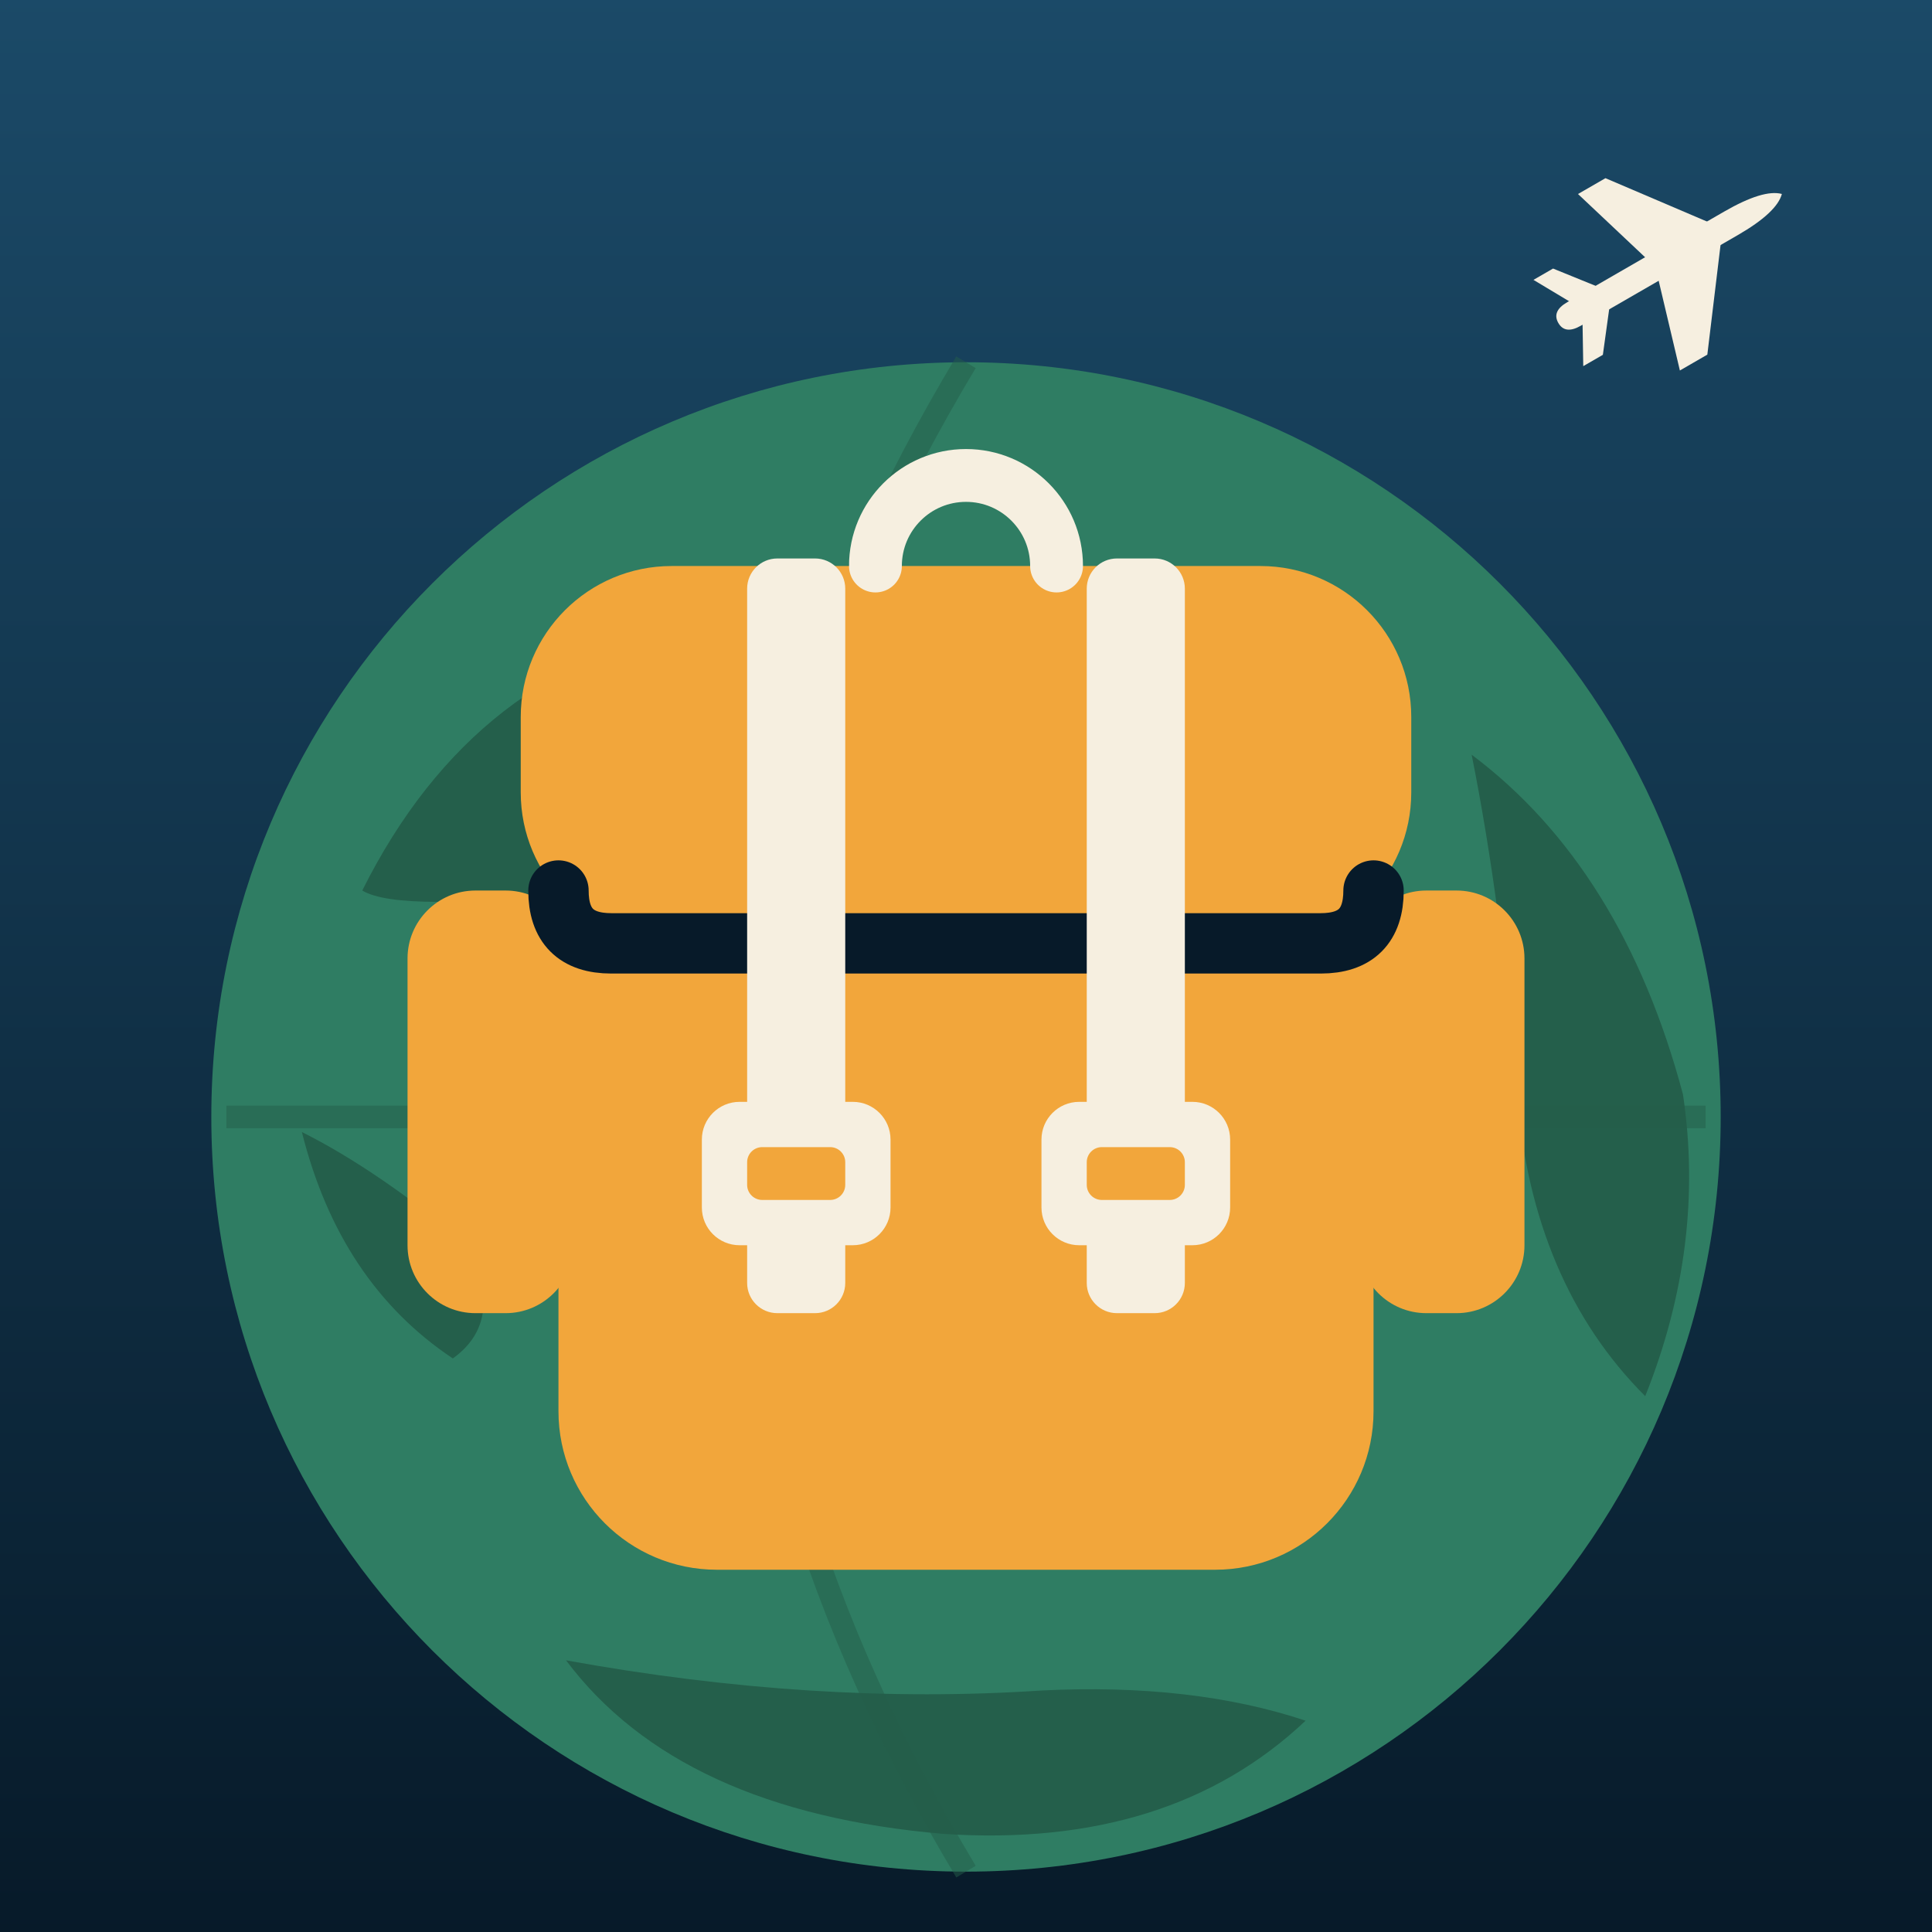
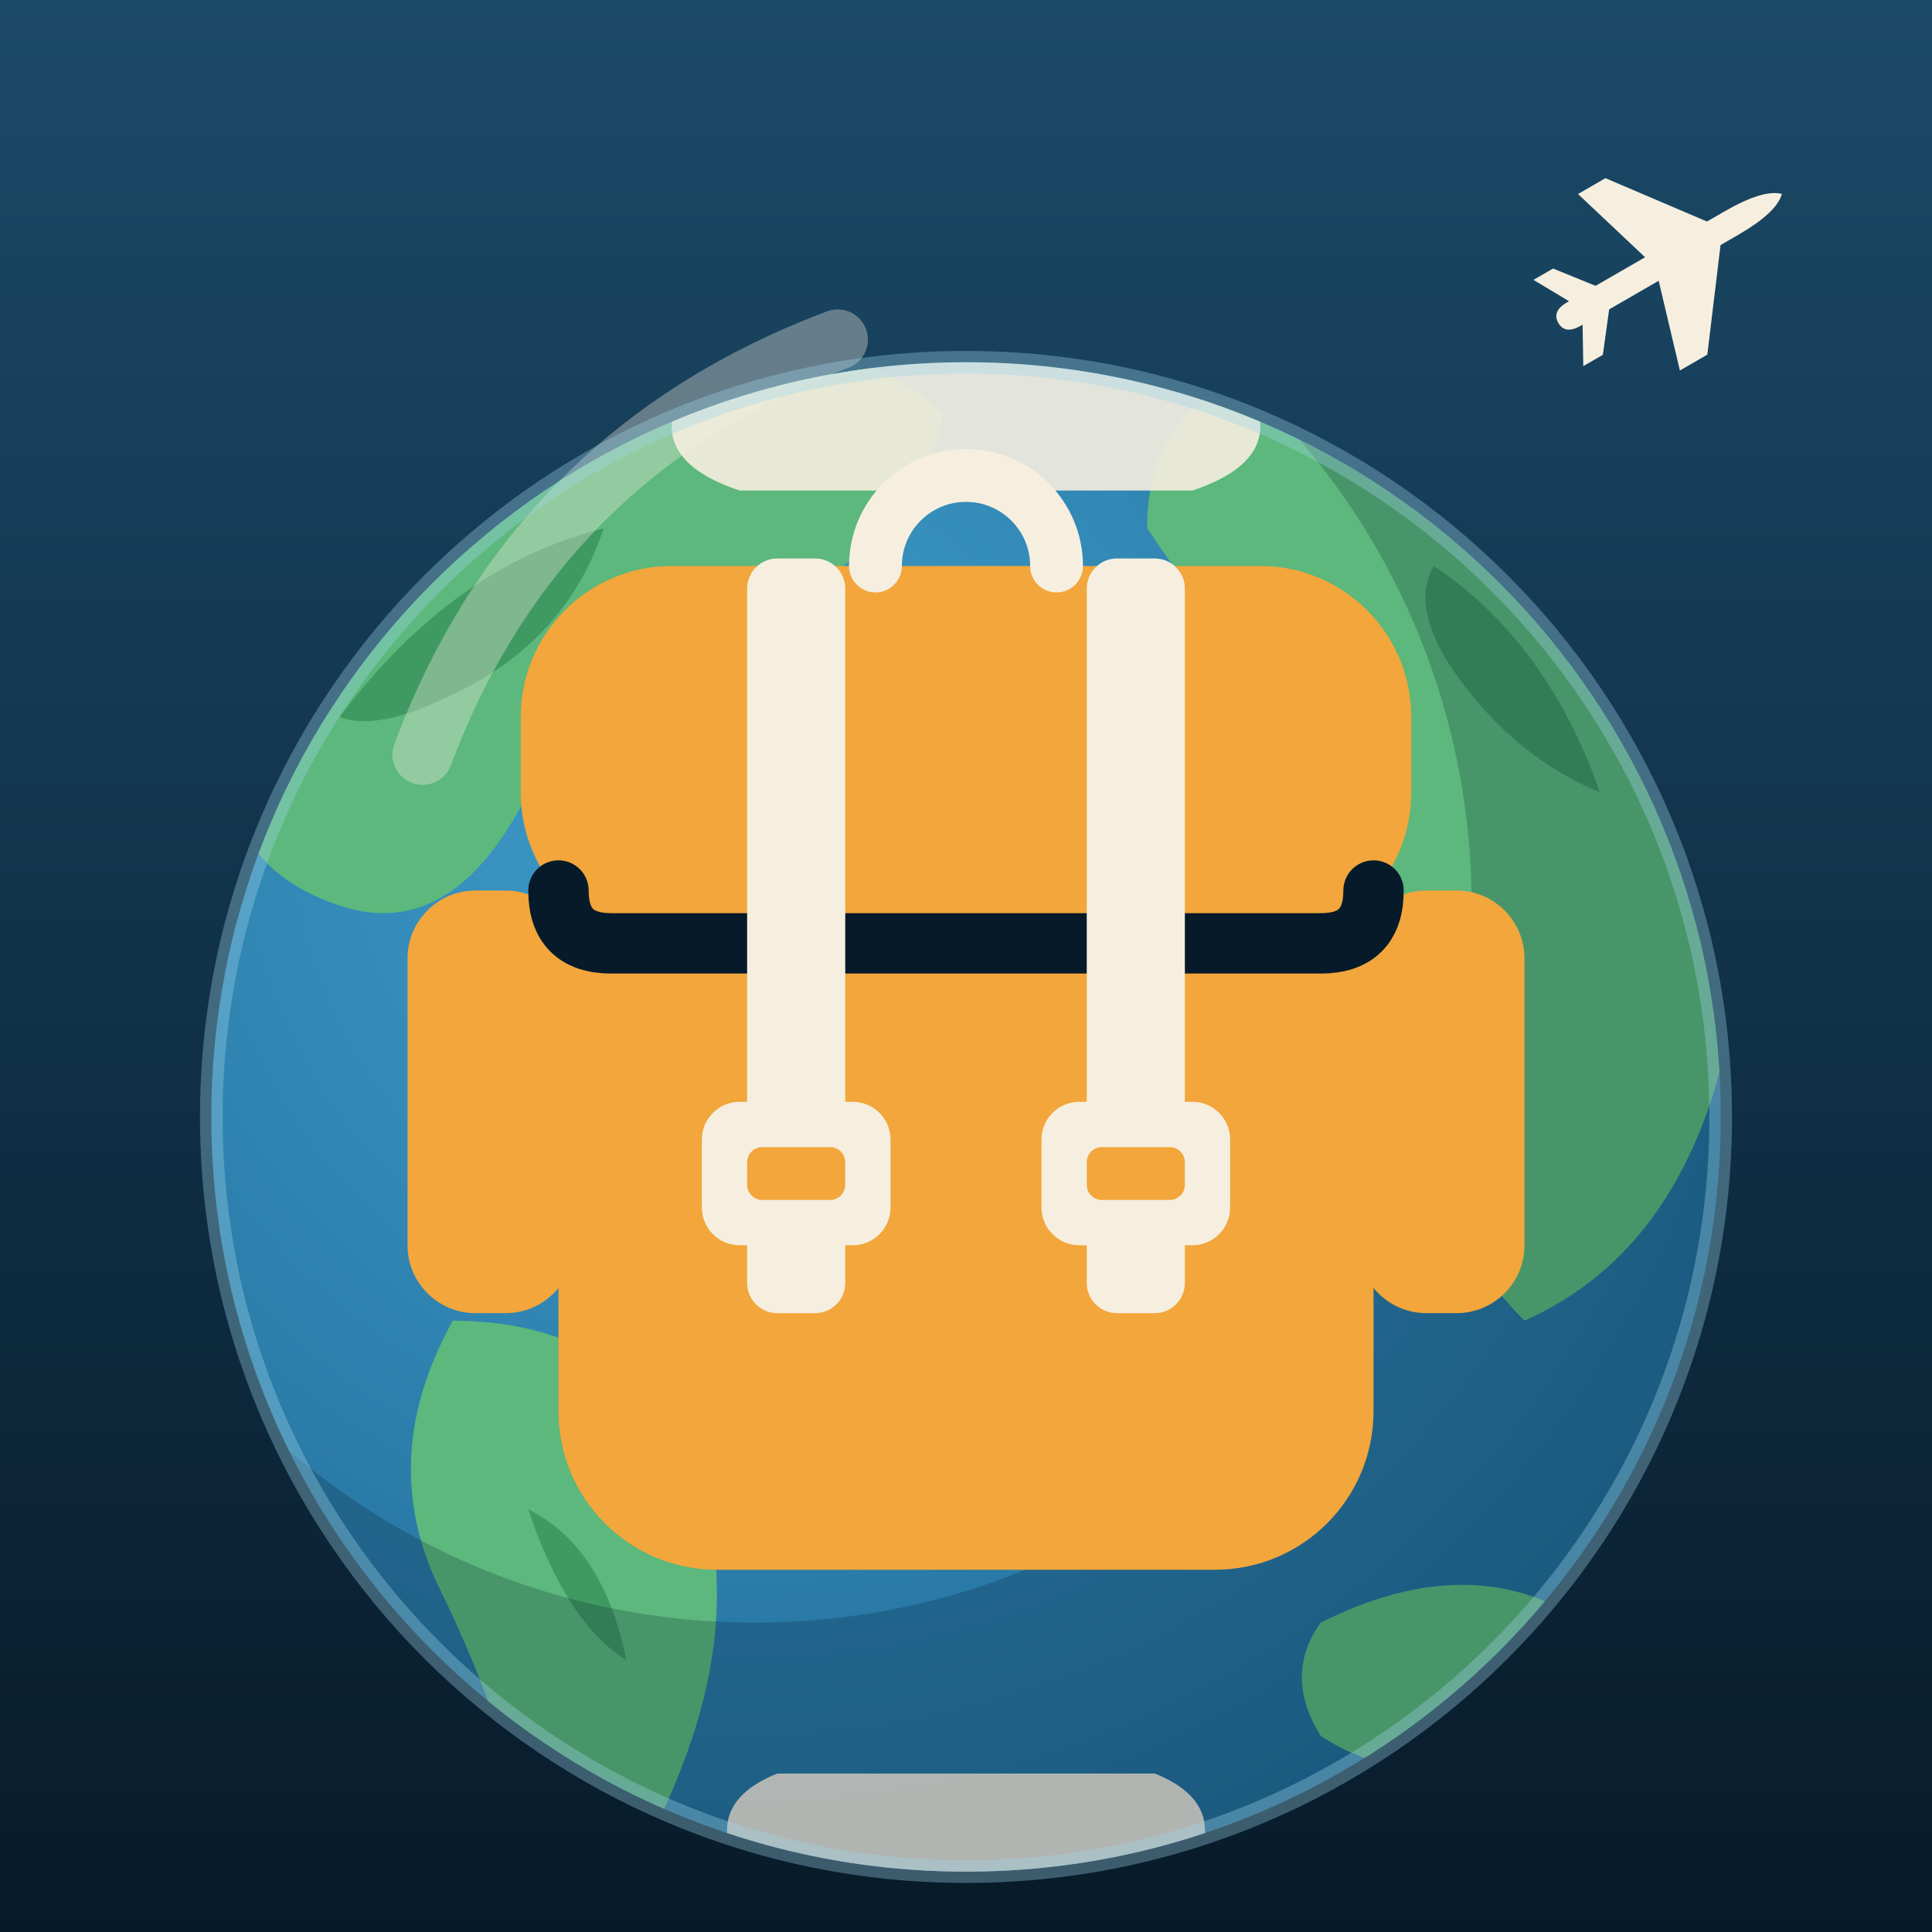
<svg xmlns="http://www.w3.org/2000/svg" viewBox="0 0 512 512">
  <defs>
    <linearGradient id="bg" x1="0" y1="0" x2="0" y2="1">
      <stop offset="0" stop-color="#1b4a68" />
      <stop offset="1" stop-color="#071a29" />
    </linearGradient>
  </defs>
  <rect width="512" height="512" fill="url(#bg)" />
  <g transform="translate(440 70) rotate(-30) scale(0.6)" fill="#f6efe0">
    <path d="M-44 -6 h80 q20 0 26 6 q-6 6 -26 6 h-80 q-8 0 -8 -6 q0 -6 8 -6 z" />
    <path d="M-4 -5 l-12 -40 h14 l30 40 z" />
    <path d="M-4 5 l-12 40 h14 l30 -40 z" />
    <path d="M-42 -4 l-10 -18 h10 l14 18 z" />
    <path d="M-42 4 l-10 18 h10 l14 -18 z" />
  </g>
-   <circle cx="256" cy="296" r="200" fill="#2f7d63" />
-   <g fill="#245f4b">
-     <path d="M96 236 q30 -60 90 -70 q40 -6 30 30 q-10 34 -60 40 q-50 6 -60 0 z" />
-     <path d="M150 440 q30 40 100 46 q60 4 96 -30 q-30 -10 -70 -8 q-60 4 -126 -8 z" />
-     <path d="M390 200 q40 30 56 90 q6 40 -10 80 q-30 -30 -34 -80 q-4 -50 -12 -90 z" />
-     <path d="M120 360 q-30 -20 -40 -60 q20 10 44 30 q10 20 -4 30 z" />
+   <defs>
+     <clipPath id="klot">
+       <circle cx="256" cy="296" r="200" />
+     </clipPath>
+     <radialGradient id="hav" cx="0.35" cy="0.3" r="0.8">
+       <stop offset="0" stop-color="#3f9ccb" />
+       <stop offset="1" stop-color="#1f6a95" />
+     </radialGradient>
+   </defs>
+   <circle cx="256" cy="296" r="200" fill="url(#hav)" />
+   <g clip-path="url(#klot)">
+     <g fill="#5cb87c">
+       <path d="M60 200 q30 -70 100 -100 q60 -20 90 10 q-10 40 -50 50 q-40 8 -60 50 q-20 40 -50 30 q-30 -10 -30 -40 z" />
+       <path d="M120 350 q40 0 60 30 q20 40 0 90 q-14 36 -34 40 q-10 -50 -30 -90 q-16 -34 4 -70 z" />
+       <path d="M330 100 q50 -10 90 30 q30 30 40 80 q6 40 -6 80 q-14 44 -50 60 q-30 -30 -30 -80 q0 -40 -20 -70 q-30 -30 -50 -60 q0 -30 26 -40 z" />
+       <path d="M350 430 q40 -20 70 0 q10 20 -6 36 q-40 10 -64 -6 q-10 -16 0 -30 z" />
+     </g>
+     <g fill="#3f9a62">
+       <path d="M90 190 q30 -40 70 -50 q-10 30 -40 44 q-20 10 -30 6 z" />
+       <path d="M380 150 q30 20 44 60 q-24 -10 -40 -34 q-10 -16 -4 -26 z" />
+       <path d="M140 400 q20 10 26 40 q-16 -10 -26 -40 z" />
+     </g>
+     <path d="M186 96 h140 q20 24 -10 34 h-120 q-30 -10 -10 -34 z" fill="#f6efe0" fill-opacity="0.9" />
+     <path d="M196 496 h120 q10 -18 -10 -26 h-100 q-20 8 -10 26 z" fill="#f6efe0" fill-opacity="0.9" />
+     <circle cx="200" cy="240" r="250" fill="none" stroke="#071a29" stroke-opacity="0.22" stroke-width="120" />
  </g>
-   <path d="M60 296 h392" stroke="#245f4b" stroke-opacity="0.5" stroke-width="6" />
-   <path d="M256 96 q-120 200 0 400" stroke="#245f4b" stroke-opacity="0.5" stroke-width="6" fill="none" />
+   <path d="M112 200 q30 -80 110 -110" stroke="#f6efe0" stroke-opacity="0.35" stroke-width="16" fill="none" stroke-linecap="round" />
+   <circle cx="256" cy="296" r="200" fill="none" stroke="#9fd4e8" stroke-opacity="0.35" stroke-width="6" />
  <g fill="#f2a63b">
    <rect x="108" y="236" width="44" height="112" rx="18" />
    <rect x="360" y="236" width="44" height="112" rx="18" />
    <rect x="148" y="176" width="216" height="240" rx="42" />
    <rect x="138" y="150" width="236" height="100" rx="40" />
  </g>
  <path d="M148 236 q0 14 14 14 h188 q14 0 14 -14" stroke="#071a29" stroke-width="16" fill="none" stroke-linecap="round" />
  <g fill="#f6efe0">
    <rect x="198" y="148" width="26" height="200" rx="8" />
    <rect x="288" y="148" width="26" height="200" rx="8" />
    <rect x="186" y="292" width="50" height="38" rx="10" />
    <rect x="276" y="292" width="50" height="38" rx="10" />
  </g>
  <g fill="#f2a63b">
    <rect x="198" y="304" width="26" height="14" rx="4" />
    <rect x="288" y="304" width="26" height="14" rx="4" />
  </g>
  <path d="M232 150 a24 24 0 0 1 48 0" stroke="#f6efe0" stroke-width="14" fill="none" stroke-linecap="round" />
</svg>
